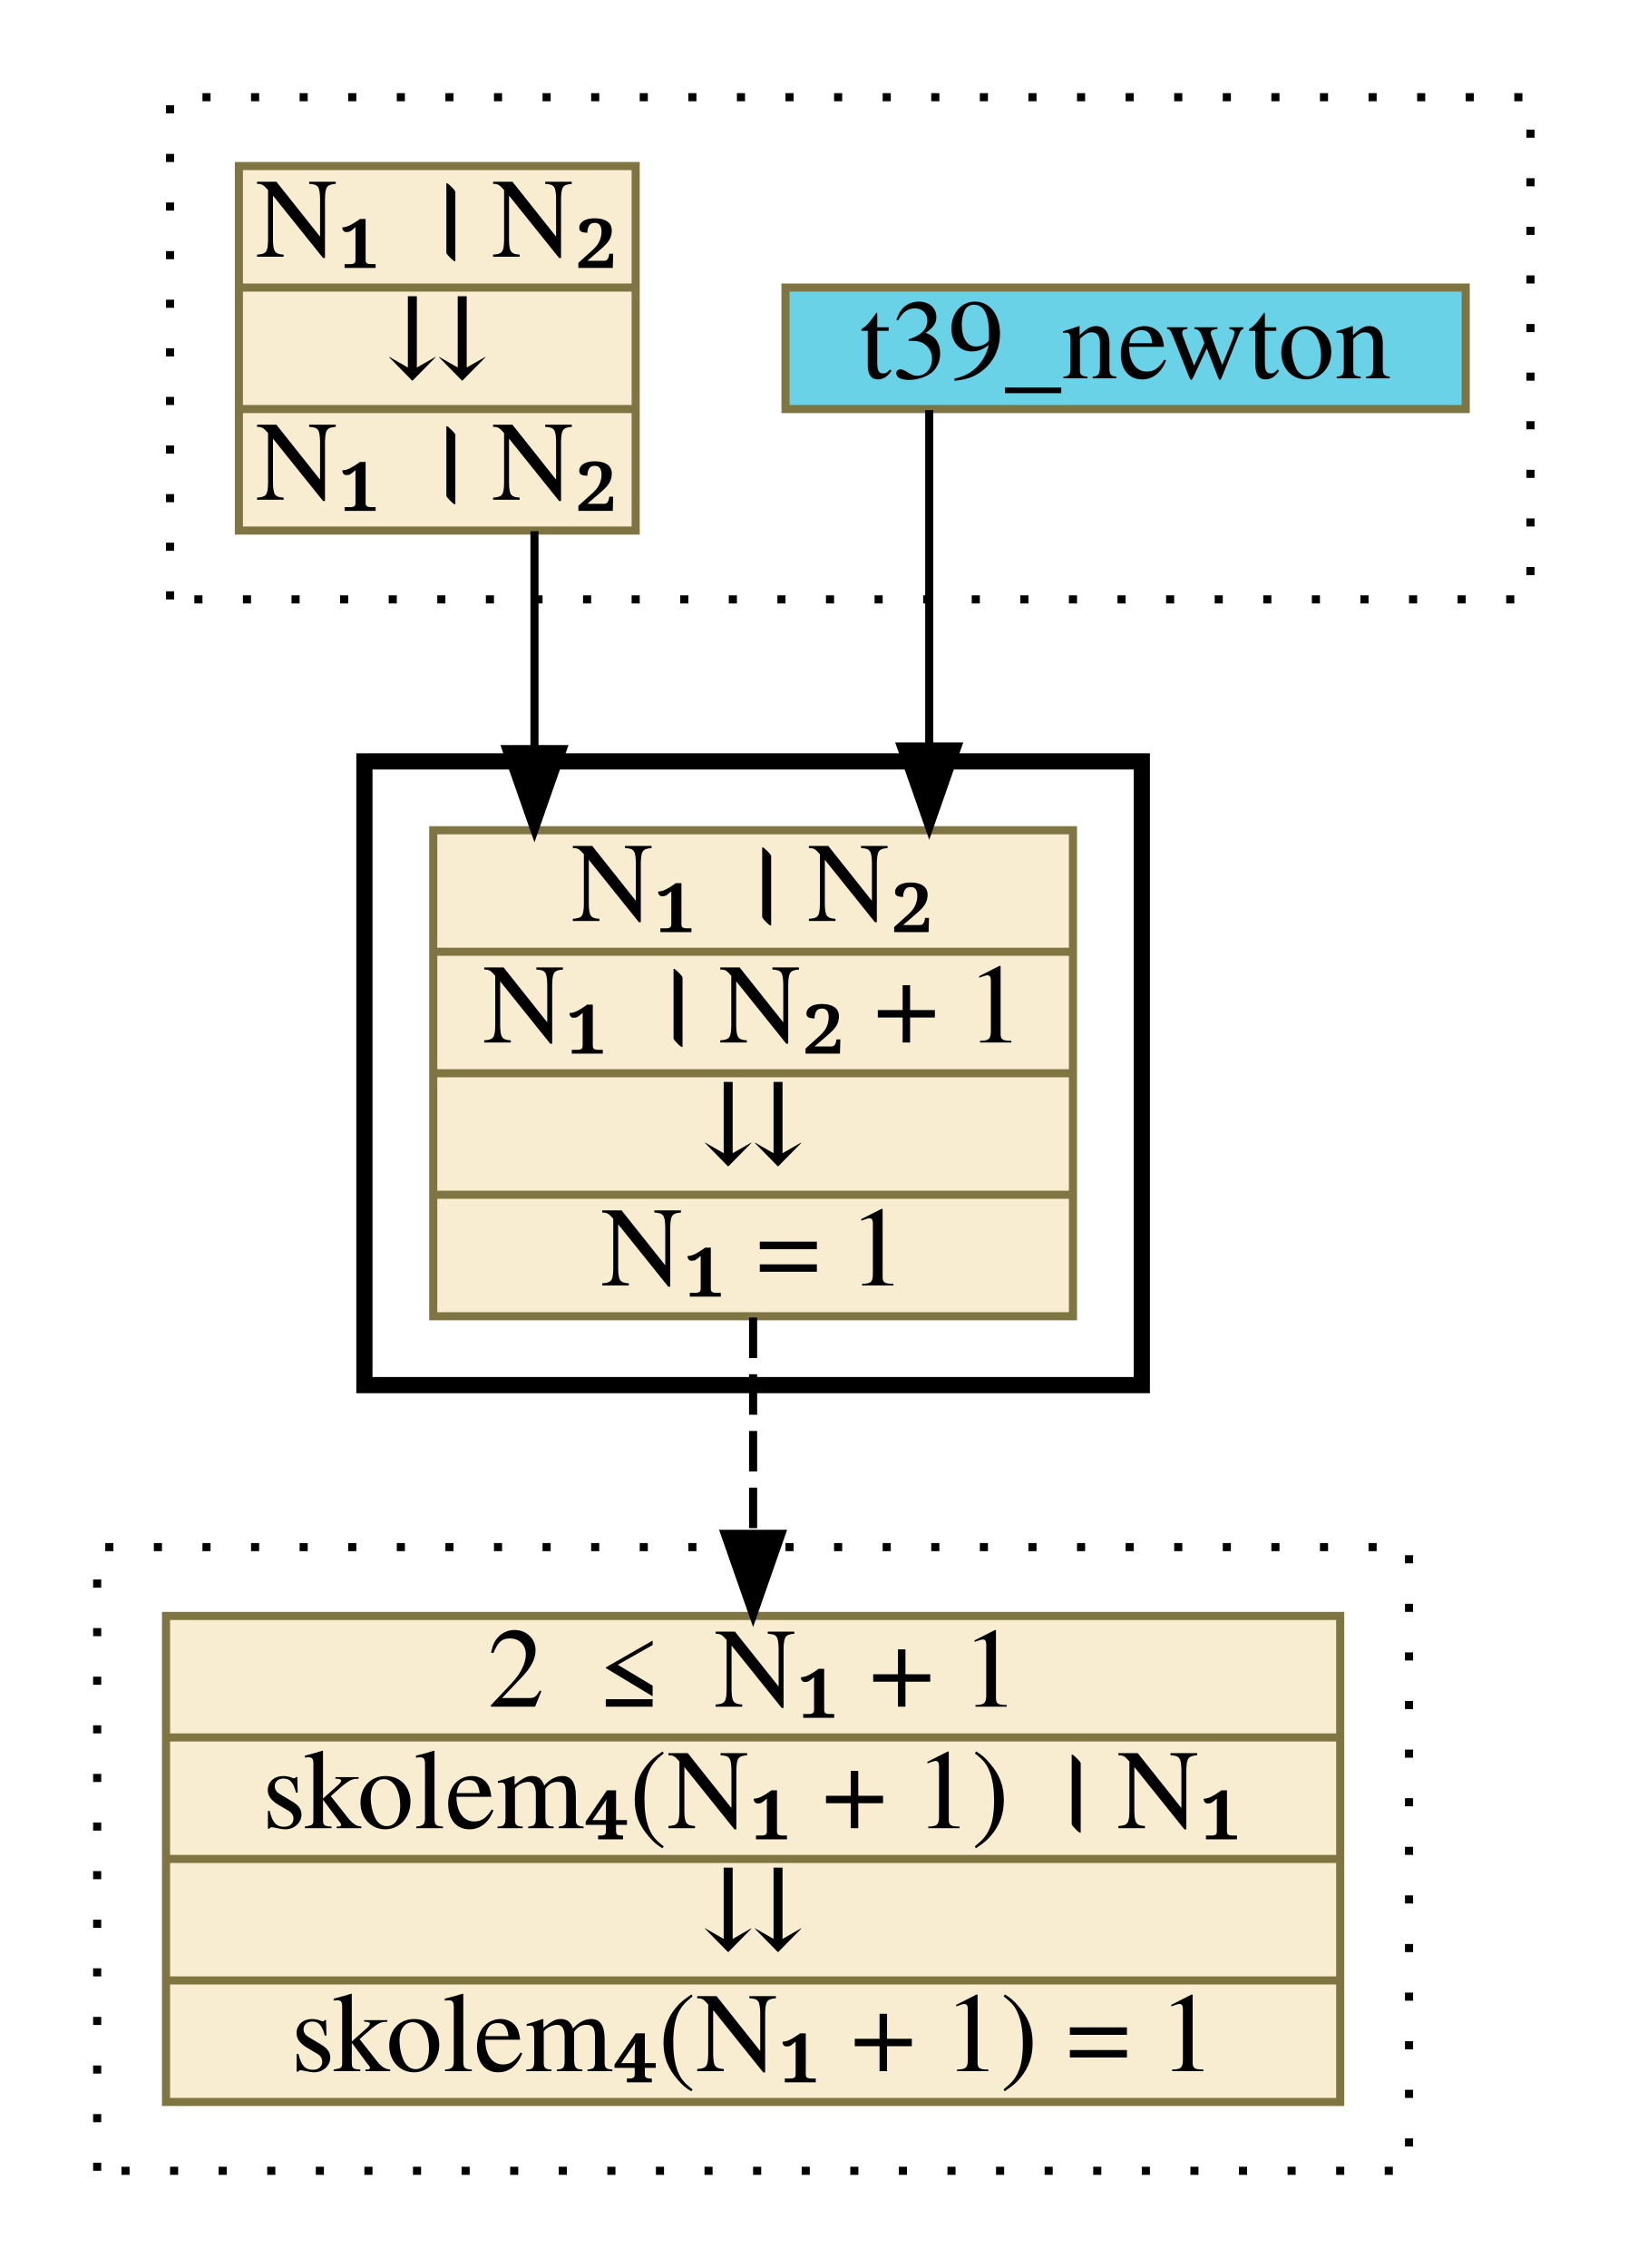
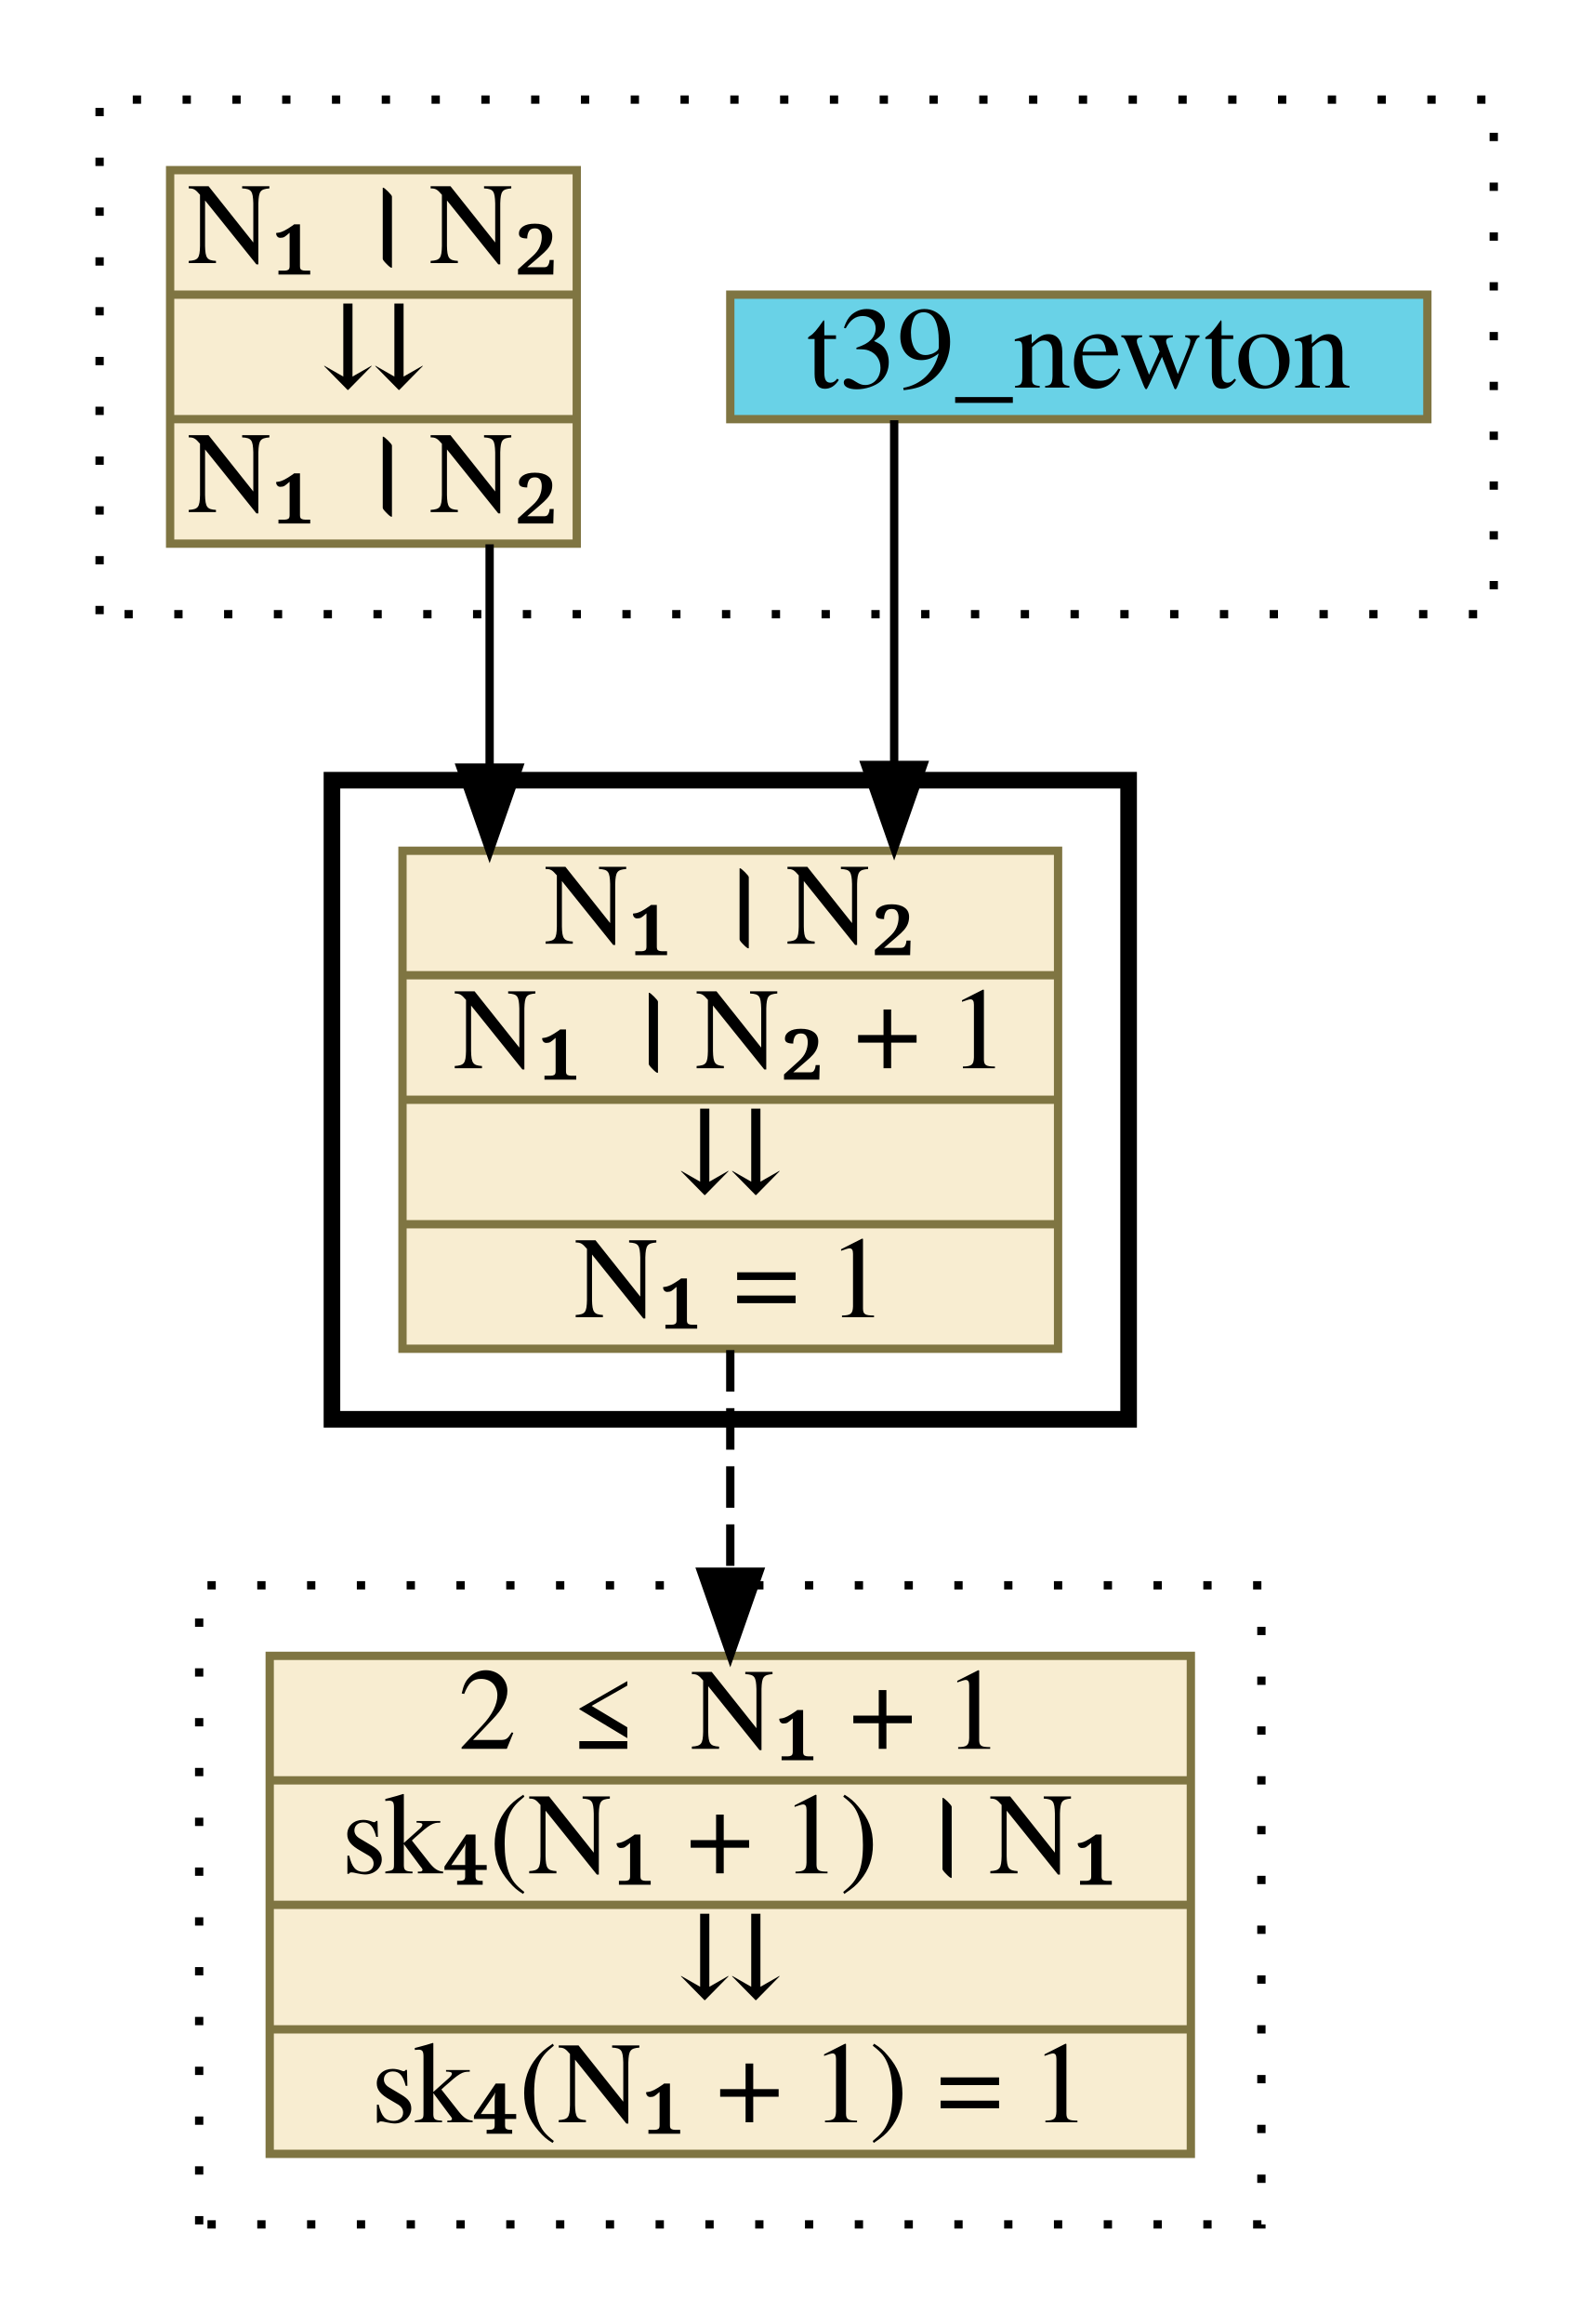
- <svg xmlns="http://www.w3.org/2000/svg" xmlns:xlink="http://www.w3.org/1999/xlink" width="201pt" height="280pt" viewBox="0.00 0.00 201.00 280.00">
+ <svg xmlns="http://www.w3.org/2000/svg" xmlns:xlink="http://www.w3.org/1999/xlink" width="192pt" height="280pt" viewBox="0.00 0.00 192.00 280.00">
  <g id="graph0" class="graph" transform="scale(1 1) rotate(0) translate(4 276)">
    <g id="clust1" class="cluster">
-       <polygon fill="transparent" stroke="black" stroke-dasharray="1,5" points="17,-202 17,-264 185,-264 185,-202 17,-202" />
+       <polygon fill="transparent" stroke="black" stroke-dasharray="1,5" points="8,-202 8,-264 176,-264 176,-202 8,-202" />
    </g>
    <g id="clust2" class="cluster">
-       <polygon fill="transparent" stroke="black" stroke-width="2" points="41,-105 41,-182 137,-182 137,-105 41,-105" />
+       <polygon fill="transparent" stroke="black" stroke-width="2" points="36,-105 36,-182 132,-182 132,-105 36,-105" />
    </g>
    <g id="clust3" class="cluster">
-       <polygon fill="transparent" stroke="black" stroke-dasharray="1,5" points="8,-8 8,-85 170,-85 170,-8 8,-8" />
+       <polygon fill="transparent" stroke="black" stroke-dasharray="1,5" points="20,-8 20,-85 148,-85 148,-8 20,-8" />
    </g>
    <g id="node1" class="node">
      <g id="a_node1">
        <a xlink:href="t39_newton.html" xlink:title="t39_newton" target="_parent">
-           <polygon fill="#69d2e7" stroke="#7f7542" points="93,-225.5 93,-240.5 177,-240.5 177,-225.5 93,-225.5" />
-           <text text-anchor="middle" x="135" y="-229.3" font-family="Times,serif" font-size="14.00">t39_newton</text>
+           <polygon fill="#69d2e7" stroke="#7f7542" points="84,-225.5 84,-240.5 168,-240.5 168,-225.5 84,-225.5" />
+           <text text-anchor="middle" x="126" y="-229.3" font-family="Times,serif" font-size="14.00">t39_newton</text>
        </a>
      </g>
    </g>
    <g id="node3" class="node">
      <g id="a_node3">
        <a xlink:href="c_0_41.html" xlink:title="{N₁ । N₂|N₁ । N₂ + 1|⇊|N₁ = 1}" target="_parent">
-           <polygon fill="#f8edd1" stroke="#7f7542" points="49.5,-113.5 49.5,-173.5 128.5,-173.5 128.5,-113.5 49.5,-113.5" />
-           <text text-anchor="middle" x="89" y="-162.3" font-family="Times,serif" font-size="14.00">N₁ । N₂</text>
-           <polyline fill="none" stroke="#7f7542" points="49.5,-158.5 128.5,-158.5 " />
-           <text text-anchor="middle" x="89" y="-147.3" font-family="Times,serif" font-size="14.00">N₁ । N₂ + 1</text>
-           <polyline fill="none" stroke="#7f7542" points="49.5,-143.5 128.5,-143.5 " />
-           <text text-anchor="middle" x="89" y="-132.3" font-family="Times,serif" font-size="14.00">⇊</text>
-           <polyline fill="none" stroke="#7f7542" points="49.5,-128.5 128.5,-128.5 " />
-           <text text-anchor="middle" x="89" y="-117.3" font-family="Times,serif" font-size="14.00">N₁ = 1</text>
+           <polygon fill="#f8edd1" stroke="#7f7542" points="44.5,-113.5 44.5,-173.5 123.5,-173.5 123.5,-113.5 44.5,-113.5" />
+           <text text-anchor="middle" x="84" y="-162.3" font-family="Times,serif" font-size="14.00">N₁ । N₂</text>
+           <polyline fill="none" stroke="#7f7542" points="44.5,-158.5 123.5,-158.5 " />
+           <text text-anchor="middle" x="84" y="-147.3" font-family="Times,serif" font-size="14.00">N₁ । N₂ + 1</text>
+           <polyline fill="none" stroke="#7f7542" points="44.5,-143.5 123.5,-143.5 " />
+           <text text-anchor="middle" x="84" y="-132.3" font-family="Times,serif" font-size="14.00">⇊</text>
+           <polyline fill="none" stroke="#7f7542" points="44.5,-128.5 123.5,-128.5 " />
+           <text text-anchor="middle" x="84" y="-117.3" font-family="Times,serif" font-size="14.00">N₁ = 1</text>
        </a>
      </g>
    </g>
    <g id="edge1" class="edge">
-       <path fill="none" stroke="black" d="M110.75,-225.37C110.75,-225.37 110.75,-183.84 110.75,-183.84" />
-       <polygon fill="black" stroke="black" points="114.25,-183.84 110.75,-173.84 107.25,-183.84 114.25,-183.84" />
+       <path fill="none" stroke="black" d="M103.75,-225.37C103.75,-225.37 103.75,-183.84 103.75,-183.84" />
+       <polygon fill="black" stroke="black" points="107.25,-183.84 103.75,-173.84 100.25,-183.84 107.25,-183.84" />
    </g>
    <g id="node2" class="node">
      <g id="a_node2">
        <a xlink:href="c_0_42.html" xlink:title="{N₁ । N₂|⇊|N₁ । N₂}" target="_parent">
-           <polygon fill="#f8edd1" stroke="#7f7542" points="25.5,-210.5 25.5,-255.5 74.5,-255.5 74.5,-210.5 25.5,-210.5" />
-           <text text-anchor="middle" x="50" y="-244.3" font-family="Times,serif" font-size="14.00">N₁ । N₂</text>
-           <polyline fill="none" stroke="#7f7542" points="25.5,-240.5 74.5,-240.5 " />
-           <text text-anchor="middle" x="50" y="-229.3" font-family="Times,serif" font-size="14.00">⇊</text>
-           <polyline fill="none" stroke="#7f7542" points="25.5,-225.5 74.5,-225.5 " />
-           <text text-anchor="middle" x="50" y="-214.3" font-family="Times,serif" font-size="14.00">N₁ । N₂</text>
+           <polygon fill="#f8edd1" stroke="#7f7542" points="16.5,-210.5 16.5,-255.5 65.5,-255.5 65.5,-210.5 16.5,-210.5" />
+           <text text-anchor="middle" x="41" y="-244.3" font-family="Times,serif" font-size="14.00">N₁ । N₂</text>
+           <polyline fill="none" stroke="#7f7542" points="16.5,-240.5 65.5,-240.5 " />
+           <text text-anchor="middle" x="41" y="-229.3" font-family="Times,serif" font-size="14.00">⇊</text>
+           <polyline fill="none" stroke="#7f7542" points="16.5,-225.5 65.5,-225.5 " />
+           <text text-anchor="middle" x="41" y="-214.3" font-family="Times,serif" font-size="14.00">N₁ । N₂</text>
        </a>
      </g>
    </g>
    <g id="edge2" class="edge">
-       <path fill="none" stroke="black" d="M62,-210.42C62,-210.42 62,-183.52 62,-183.52" />
-       <polygon fill="black" stroke="black" points="65.5,-183.52 62,-173.52 58.5,-183.52 65.5,-183.52" />
+       <path fill="none" stroke="black" d="M55,-210.42C55,-210.42 55,-183.52 55,-183.52" />
+       <polygon fill="black" stroke="black" points="58.5,-183.52 55,-173.52 51.5,-183.52 58.5,-183.52" />
    </g>
    <g id="node4" class="node">
      <g id="a_node4">
-         <a xlink:href="c_0_74.html" xlink:title="{2 ≤ N₁ + 1|skolem₄(N₁ + 1) । N₁|⇊|skolem₄(N₁ + 1) = 1}" target="_parent">
-           <polygon fill="#f8edd1" stroke="#7f7542" points="16.5,-16.5 16.5,-76.5 161.5,-76.5 161.5,-16.5 16.5,-16.5" />
-           <text text-anchor="middle" x="89" y="-65.3" font-family="Times,serif" font-size="14.00">2 ≤ N₁ + 1</text>
-           <polyline fill="none" stroke="#7f7542" points="16.5,-61.5 161.5,-61.5 " />
-           <text text-anchor="middle" x="89" y="-50.3" font-family="Times,serif" font-size="14.00">skolem₄(N₁ + 1) । N₁</text>
-           <polyline fill="none" stroke="#7f7542" points="16.5,-46.5 161.5,-46.5 " />
-           <text text-anchor="middle" x="89" y="-35.3" font-family="Times,serif" font-size="14.00">⇊</text>
-           <polyline fill="none" stroke="#7f7542" points="16.5,-31.5 161.5,-31.5 " />
-           <text text-anchor="middle" x="89" y="-20.3" font-family="Times,serif" font-size="14.00">skolem₄(N₁ + 1) = 1</text>
+         <a xlink:href="c_0_74.html" xlink:title="{2 ≤ N₁ + 1|sk₄(N₁ + 1) । N₁|⇊|sk₄(N₁ + 1) = 1}" target="_parent">
+           <polygon fill="#f8edd1" stroke="#7f7542" points="28.5,-16.5 28.5,-76.5 139.5,-76.5 139.5,-16.5 28.5,-16.5" />
+           <text text-anchor="middle" x="84" y="-65.3" font-family="Times,serif" font-size="14.00">2 ≤ N₁ + 1</text>
+           <polyline fill="none" stroke="#7f7542" points="28.5,-61.5 139.5,-61.5 " />
+           <text text-anchor="middle" x="84" y="-50.3" font-family="Times,serif" font-size="14.00">sk₄(N₁ + 1) । N₁</text>
+           <polyline fill="none" stroke="#7f7542" points="28.5,-46.5 139.5,-46.5 " />
+           <text text-anchor="middle" x="84" y="-35.3" font-family="Times,serif" font-size="14.00">⇊</text>
+           <polyline fill="none" stroke="#7f7542" points="28.5,-31.5 139.5,-31.5 " />
+           <text text-anchor="middle" x="84" y="-20.3" font-family="Times,serif" font-size="14.00">sk₄(N₁ + 1) = 1</text>
        </a>
      </g>
    </g>
    <g id="edge3" class="edge">
-       <path fill="none" stroke="black" stroke-dasharray="5,2" d="M89,-113.34C89,-113.34 89,-86.64 89,-86.64" />
-       <polygon fill="black" stroke="black" points="92.5,-86.64 89,-76.64 85.5,-86.64 92.5,-86.64" />
+       <path fill="none" stroke="black" stroke-dasharray="5,2" d="M84,-113.34C84,-113.34 84,-86.64 84,-86.64" />
+       <polygon fill="black" stroke="black" points="87.5,-86.64 84,-76.64 80.5,-86.64 87.5,-86.64" />
    </g>
  </g>
</svg>
